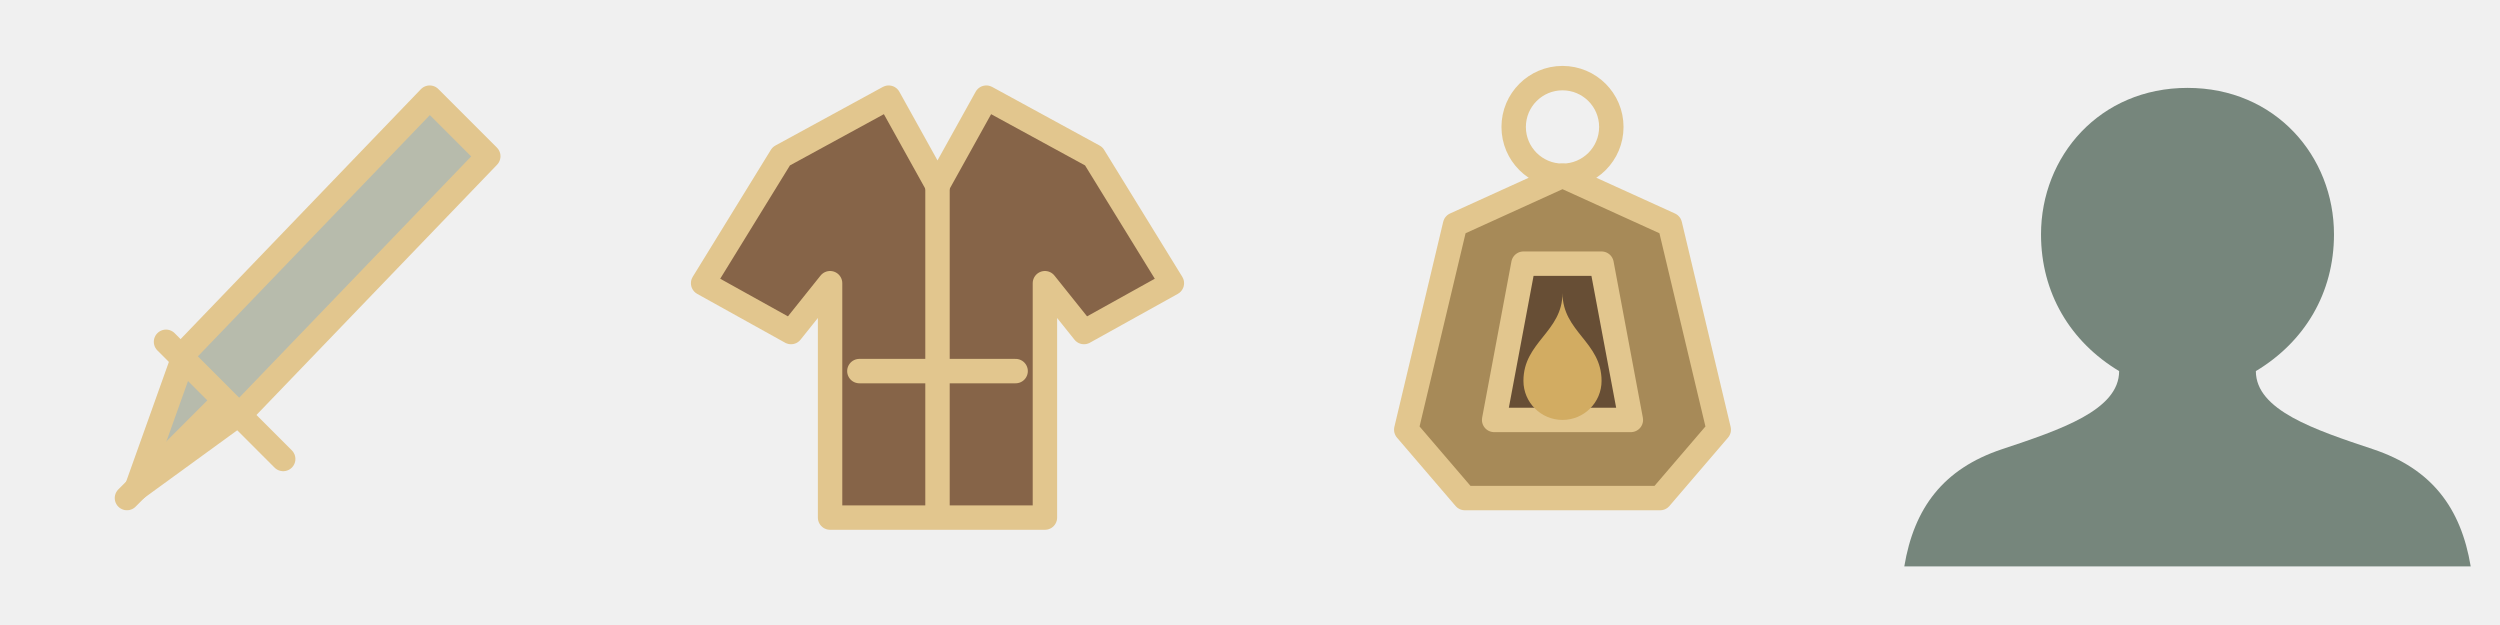
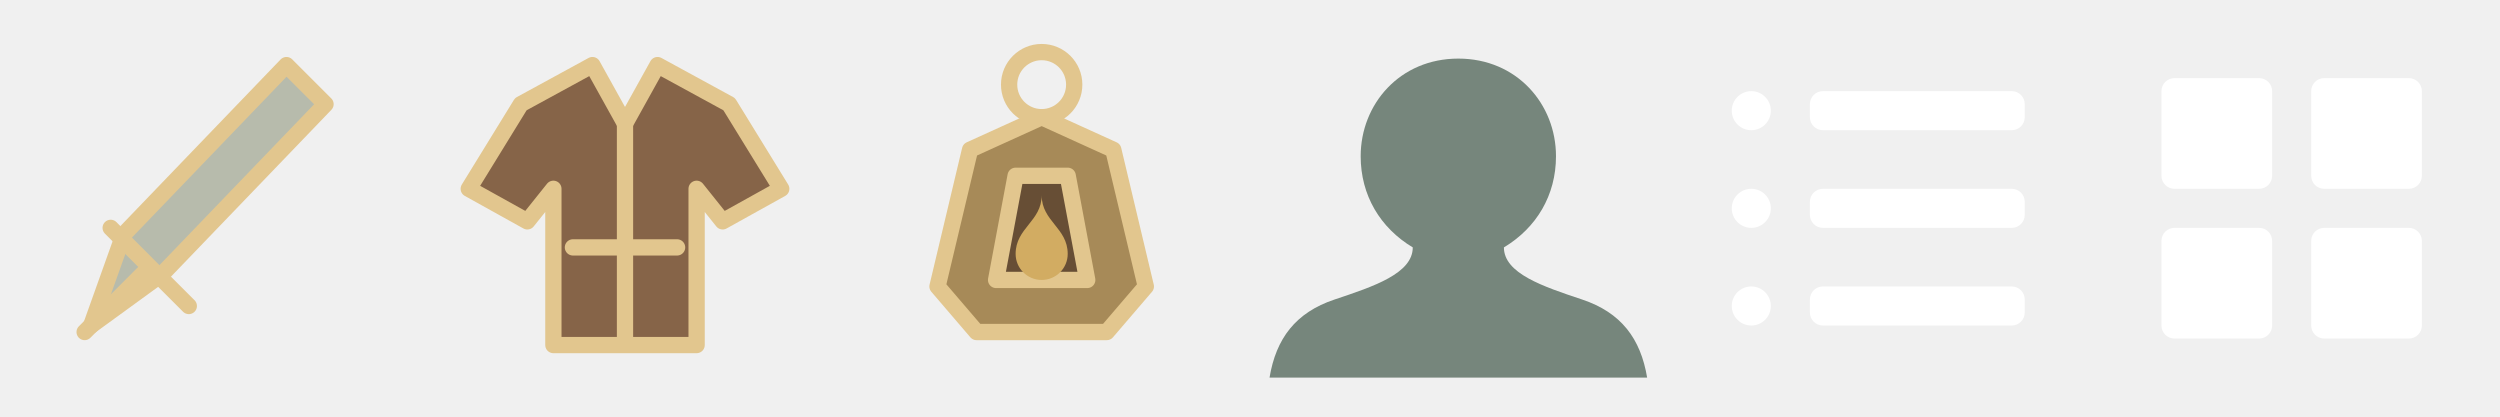
- <svg xmlns="http://www.w3.org/2000/svg" width="256" height="64" viewBox="0 0 256 64">
+ <svg xmlns="http://www.w3.org/2000/svg" width="384" height="64" viewBox="0 0 384 64">
  <g fill="#a78a58" stroke="#e2c68e" stroke-width="2.5" stroke-linecap="round" stroke-linejoin="round">
    <path fill="#b7bbac" d="M14 50l5-14L44 10l6 6-25 26z" />
    <path d="m17 35 12 12m-6-6L13 51" />
    <path fill="#866448" d="M80 16l11-6 5 9 5-9 11 6 8 13-9 5-4-5v24H85V29l-4 5-9-5z" />
    <path fill="none" d="M96 19v33m-8-14h16" />
    <circle cx="160" cy="13" r="5" fill="none" />
    <path d="m149 23 11-5 11 5 5 21-6 7h-20l-6-7z" />
    <path fill="#674e35" d="M156 27h8l3 16h-14z" />
    <path fill="#d2ac62" stroke="none" d="M160 30c0 4 4 5 4 9a4 4 0 0 1-8 0c0-4 4-5 4-9z" />
  </g>
  <path fill="#76867c" d="M224 9c9 0 15 7 15 15 0 6-3 11-8 14 0 4 6 6 12 8 6 2 9 6 10 12h-58c1-6 4-10 10-12 6-2 12-4 12-8-5-3-8-8-8-14 0-8 6-15 15-15z" />
+   <g fill="#fff">
+     <circle cx="269" cy="17" r="3" />
+     <circle cx="269" cy="32" r="3" />
+     <circle cx="269" cy="47" r="3" />
+     <rect x="278" y="14" width="33" height="6" rx="2" />
+     <rect x="278" y="29" width="33" height="6" rx="2" />
+     <rect x="278" y="44" width="33" height="6" rx="2" />
+     <rect x="332" y="12" width="17" height="17" rx="2" />
+     <rect x="355" y="12" width="17" height="17" rx="2" />
+     <rect x="332" y="35" width="17" height="17" rx="2" />
+     <rect x="355" y="35" width="17" height="17" rx="2" />
+   </g>
</svg>
